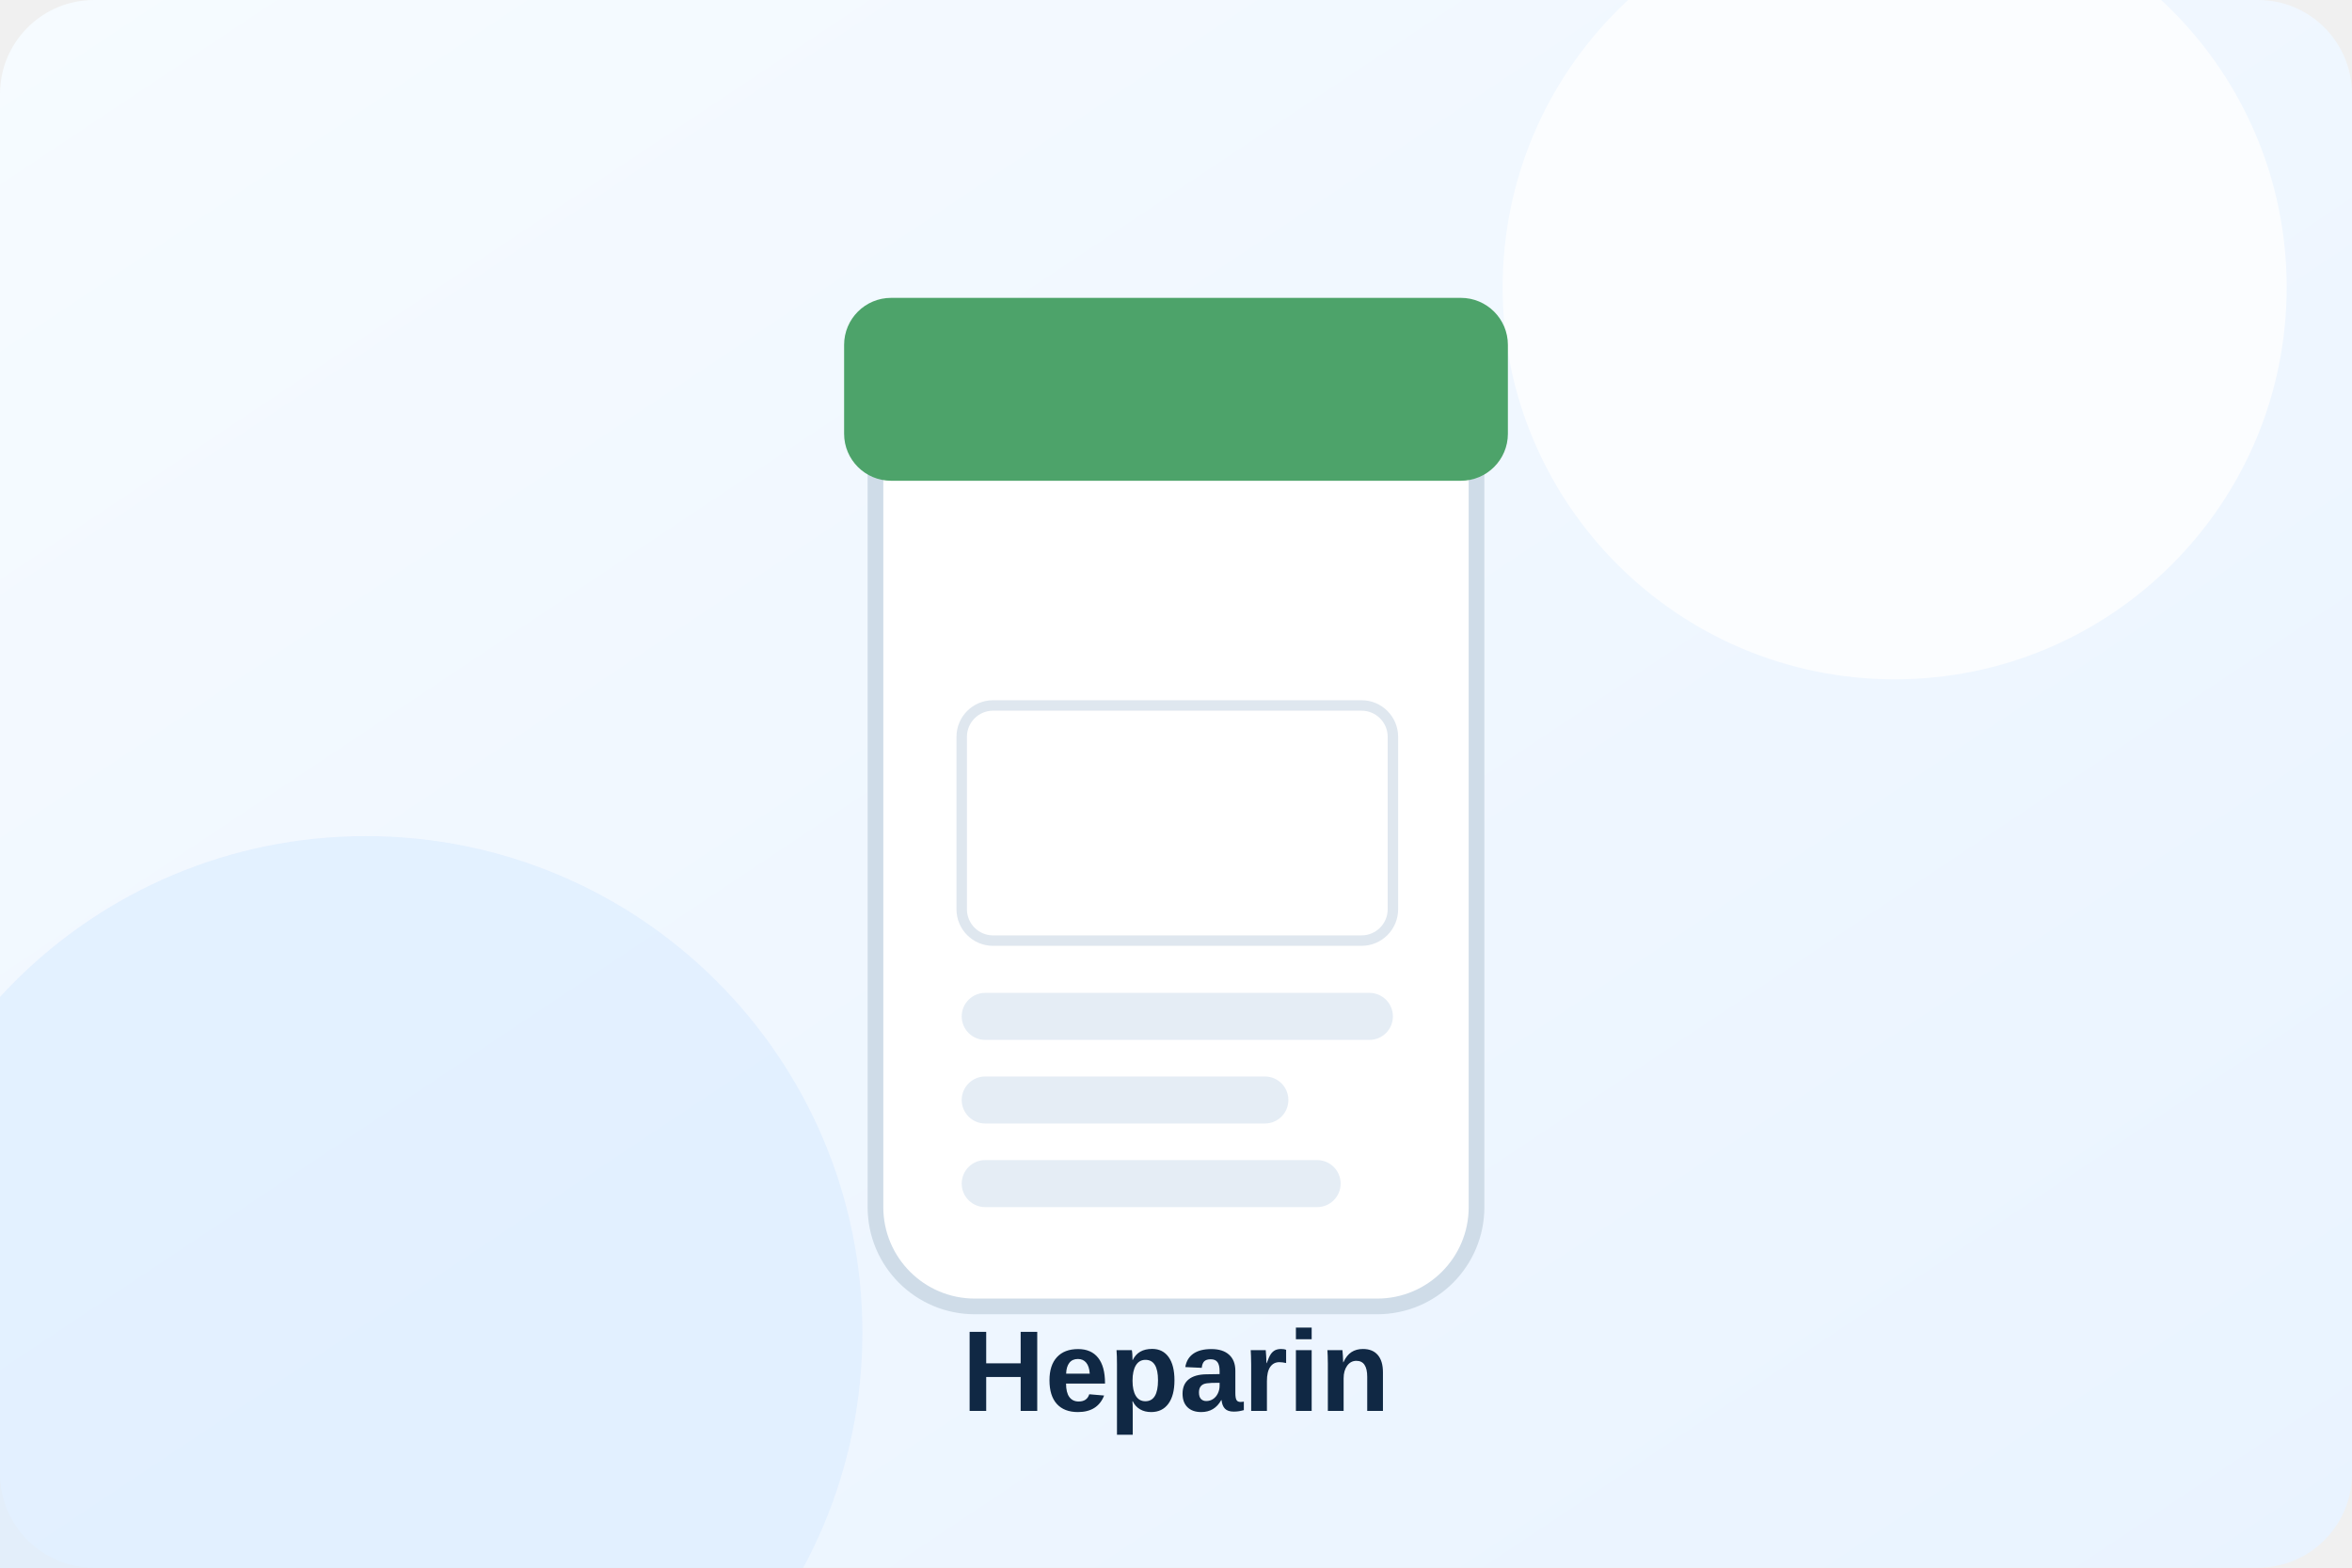
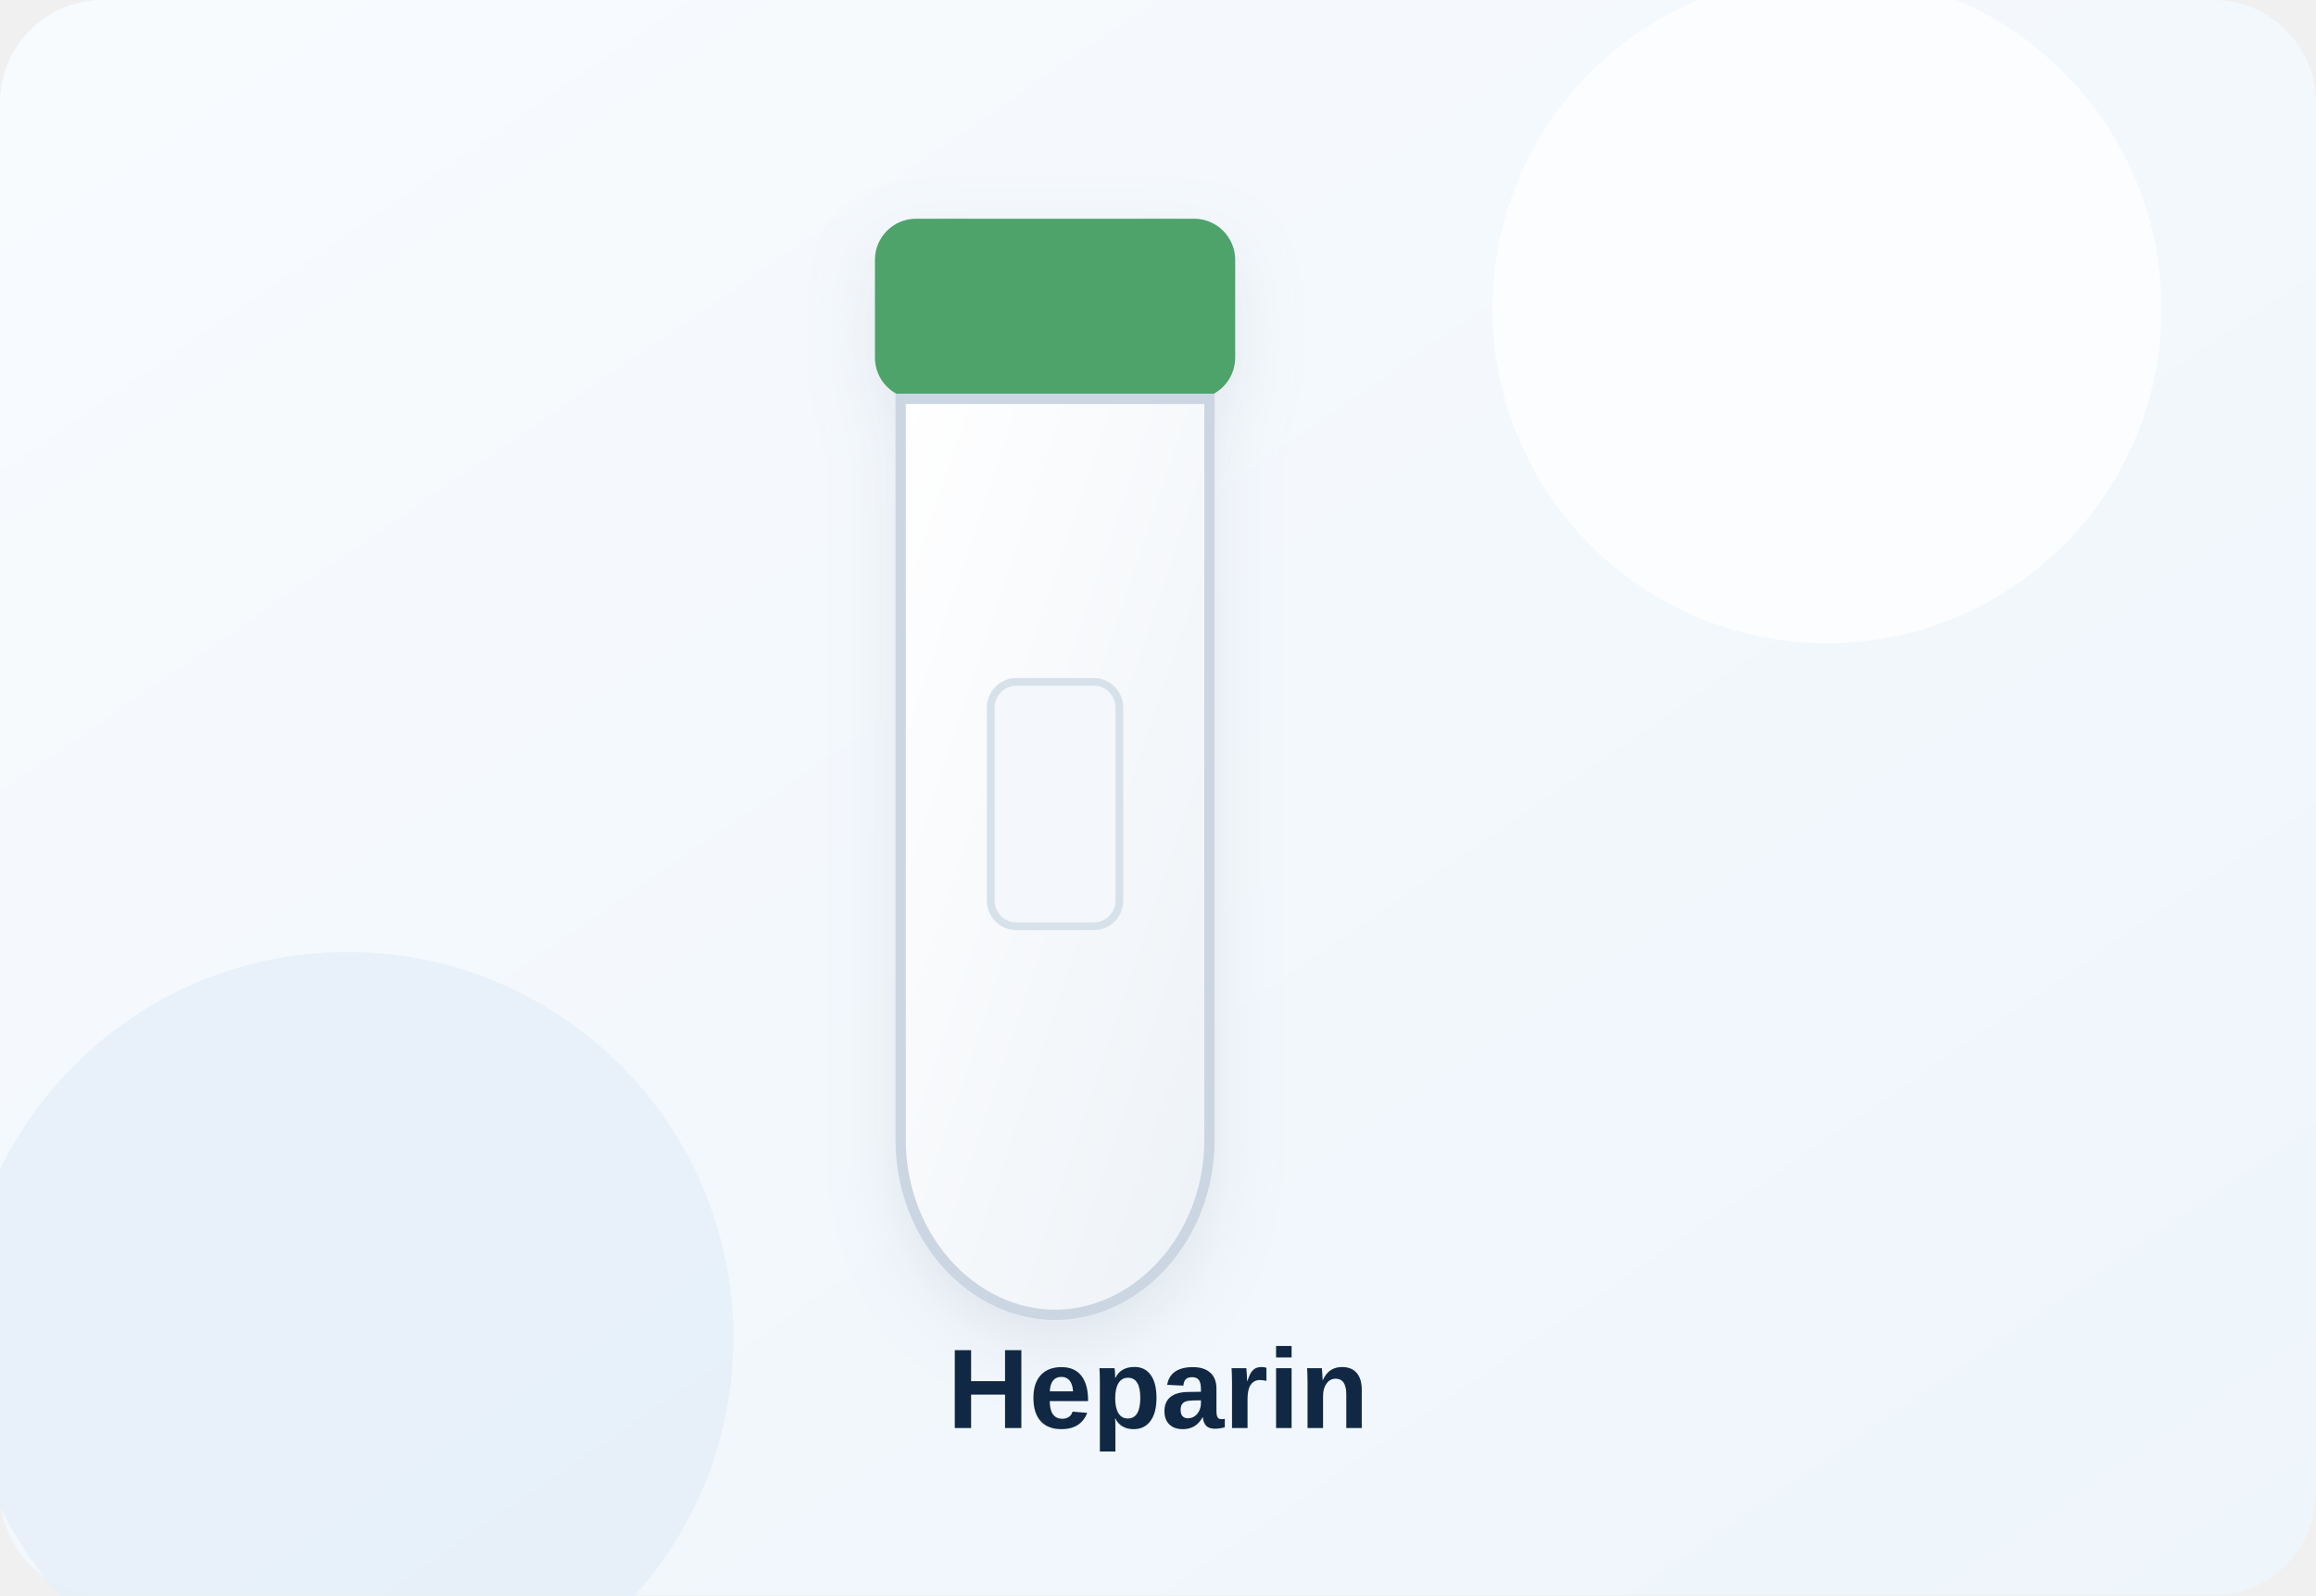
- <svg xmlns="http://www.w3.org/2000/svg" width="900" height="600" viewBox="0 0 900 600">
+ <svg xmlns="http://www.w3.org/2000/svg" width="900" height="620" viewBox="0 0 900 620">
  <defs>
    <linearGradient id="bg" x1="0" y1="0" x2="1" y2="1">
-       <stop stop-color="#f6fbff" />
-       <stop offset="1" stop-color="#e9f3ff" />
+       <stop stop-color="#f8fbfe" />
+       <stop offset="1" stop-color="#eef5fb" />
    </linearGradient>
+     <linearGradient id="glass" x1="0" y1="0" x2="1" y2="1">
+       <stop stop-color="#ffffff" />
+       <stop offset="1" stop-color="#edf2f7" />
+     </linearGradient>
+     <filter id="shadow" x="-20%" y="-20%" width="140%" height="140%">
+       <feDropShadow dx="0" dy="10" stdDeviation="12" flood-color="#a8b6c7" flood-opacity="0.25" />
+     </filter>
  </defs>
-   <rect width="900" height="600" rx="36" fill="url(#bg)" />
-   <circle cx="725" cy="110" r="150" fill="#ffffff" opacity=".75" />
-   <circle cx="140" cy="510" r="190" fill="#dcecff" opacity=".65" />
-   <g transform="translate(250 80)">
-     <rect x="85" y="55" width="230" height="365" rx="38" fill="#ffffff" stroke="#cfdce8" stroke-width="6" />
-     <rect x="73" y="34" width="254" height="70" rx="18" fill="#4da36a" />
-     <rect x="118" y="190" width="165" height="90" rx="12" fill="#ffffff" stroke="#dfe7ef" stroke-width="4" />
-     <rect x="118" y="300" width="165" height="18" rx="9" fill="#e5edf5" />
-     <rect x="118" y="332" width="125" height="18" rx="9" fill="#e5edf5" />
-     <rect x="118" y="364" width="145" height="18" rx="9" fill="#e5edf5" />
+   <rect width="900" height="620" rx="40" fill="url(#bg)" />
+   <circle cx="710" cy="120" r="130" fill="#ffffff" opacity="0.7" />
+   <circle cx="135" cy="520" r="150" fill="#e5eff9" opacity="0.8" />
+   <g filter="url(#shadow)" transform="translate(340,85)">
+     <rect x="0" y="0" width="140" height="70" rx="16" fill="#4da36a" />
+     <path d="M10 70 H130 V358 C130 396 102 426 70 426 C38 426 10 396 10 358 Z" fill="url(#glass)" stroke="#cbd6e2" stroke-width="4" />
+     <rect x="45" y="180" width="50" height="95" rx="10" fill="#f4f7fb" stroke="#d7e1ea" stroke-width="3" />
  </g>
-   <text x="450" y="540" text-anchor="middle" font-family="Arial, sans-serif" font-size="44" font-weight="700" fill="#102844">Heparin</text>
+   <text x="450" y="555" text-anchor="middle" font-family="Arial, sans-serif" font-size="44" font-weight="700" fill="#102844">Heparin</text>
</svg>
